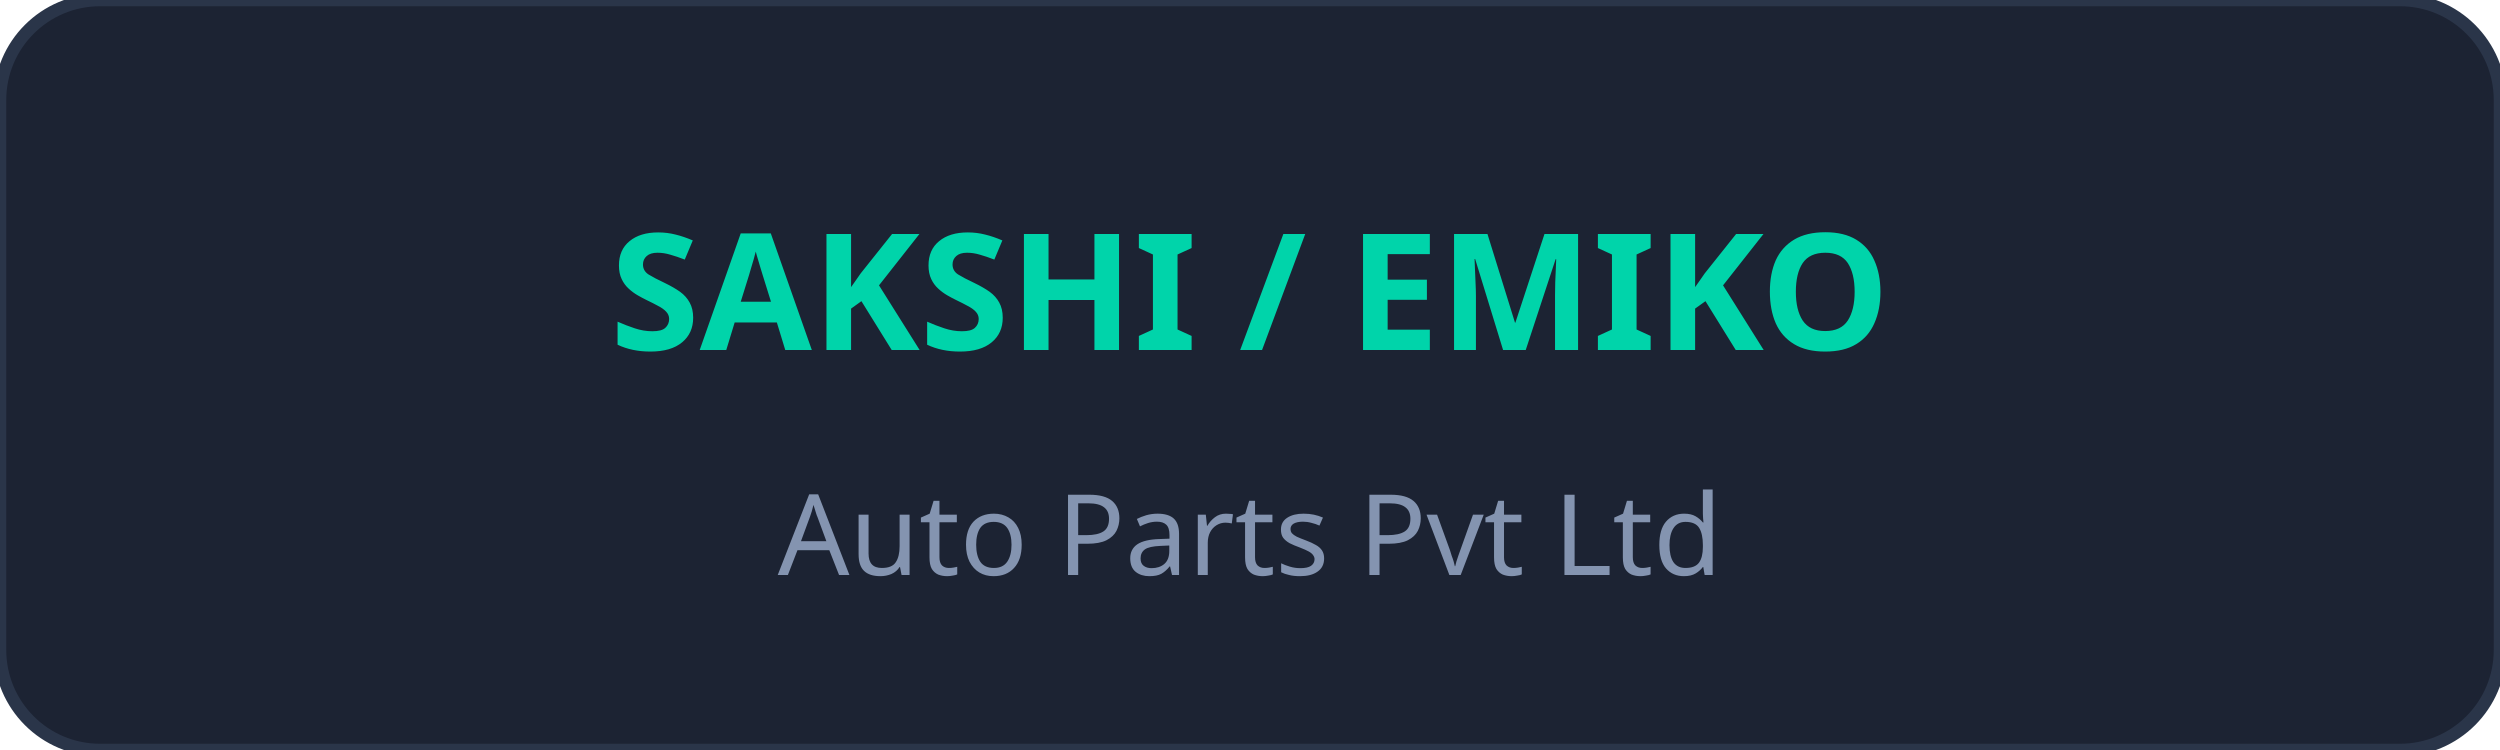
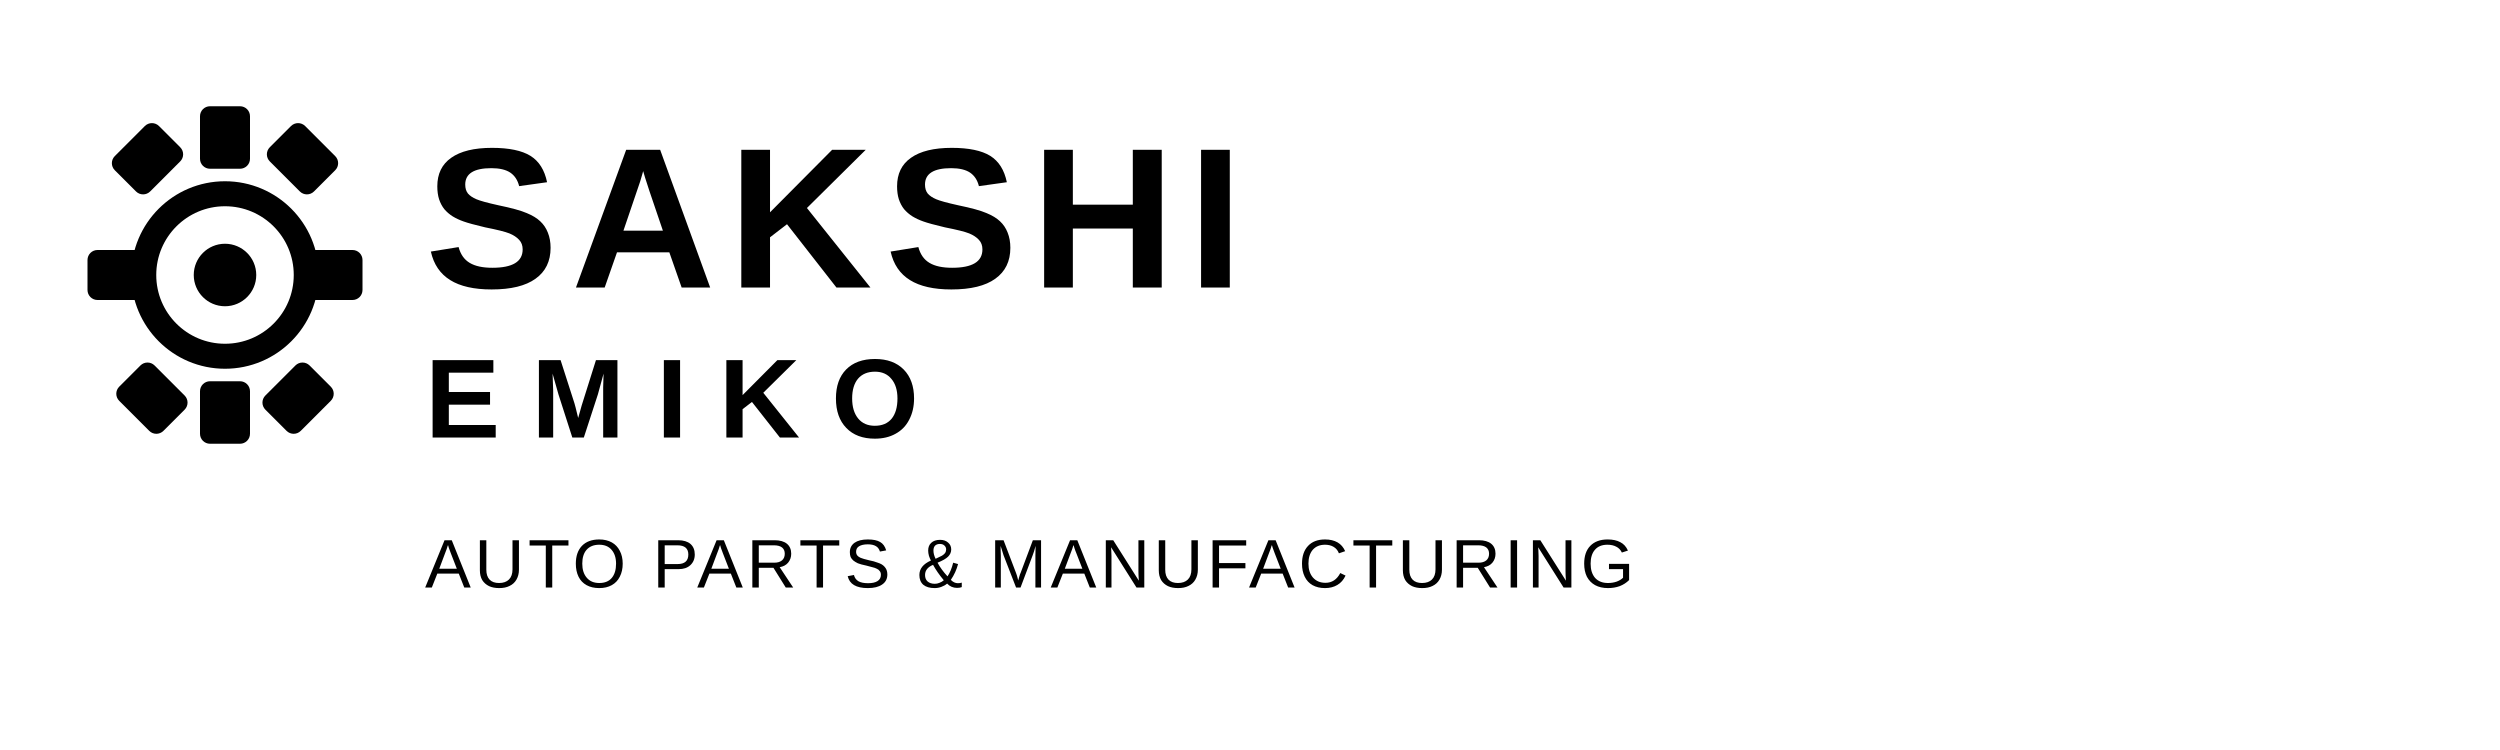
- <svg xmlns="http://www.w3.org/2000/svg" width="200" height="60" viewBox="0 0 200 60">
-   <rect width="200" height="60" rx="8" fill="#1c2333" stroke="#2a3549" stroke-width="1" />
-   <text x="100" y="28" text-anchor="middle" fill="#00d4aa" font-family="sans-serif" font-weight="800" font-size="13">SAKSHI / EMIKO</text>
-   <text x="100" y="46" text-anchor="middle" fill="#8494b0" font-family="sans-serif" font-size="9">Auto Parts Pvt Ltd</text>
+ <svg xmlns="http://www.w3.org/2000/svg" viewBox="0 0 200 60" fill="none">
+   <circle cx="18" cy="22" r="6.5" fill="none" stroke="#000" stroke-width="2" />
+   <circle cx="18" cy="22" r="2.5" fill="#000" />
+   <rect x="16" y="8.5" width="4" height="5" rx="0.8" fill="#000" />
+   <rect x="16" y="30.5" width="4" height="5" rx="0.8" fill="#000" />
+   <rect x="7" y="20" width="5" height="4" rx="0.8" fill="#000" />
+   <rect x="24" y="20" width="5" height="4" rx="0.8" fill="#000" />
+   <rect x="9.8" y="10.2" width="4" height="5" rx="0.8" fill="#000" transform="rotate(45 11.8 12.7)" />
+   <rect x="22.2" y="10.2" width="4" height="5" rx="0.8" fill="#000" transform="rotate(-45 24.2 12.7)" />
+   <rect x="9.8" y="29.5" width="4" height="5" rx="0.8" fill="#000" transform="rotate(-45 11.8 31.5)" />
+   <rect x="22.2" y="29.5" width="4" height="5" rx="0.8" fill="#000" transform="rotate(45 24.2 31.5)" />
+   <text x="34" y="23" font-family="Arial, sans-serif" font-size="16" font-weight="700" letter-spacing="1" fill="#000">SAKSHI</text>
+   <text x="34" y="35" font-family="Arial, sans-serif" font-size="9" font-weight="600" letter-spacing="2.5" fill="#000">EMIKO</text>
+   <text x="34" y="47" font-family="Arial, sans-serif" font-size="5.5" letter-spacing="0.3" fill="#000">AUTO PARTS &amp; MANUFACTURING</text>
</svg>
